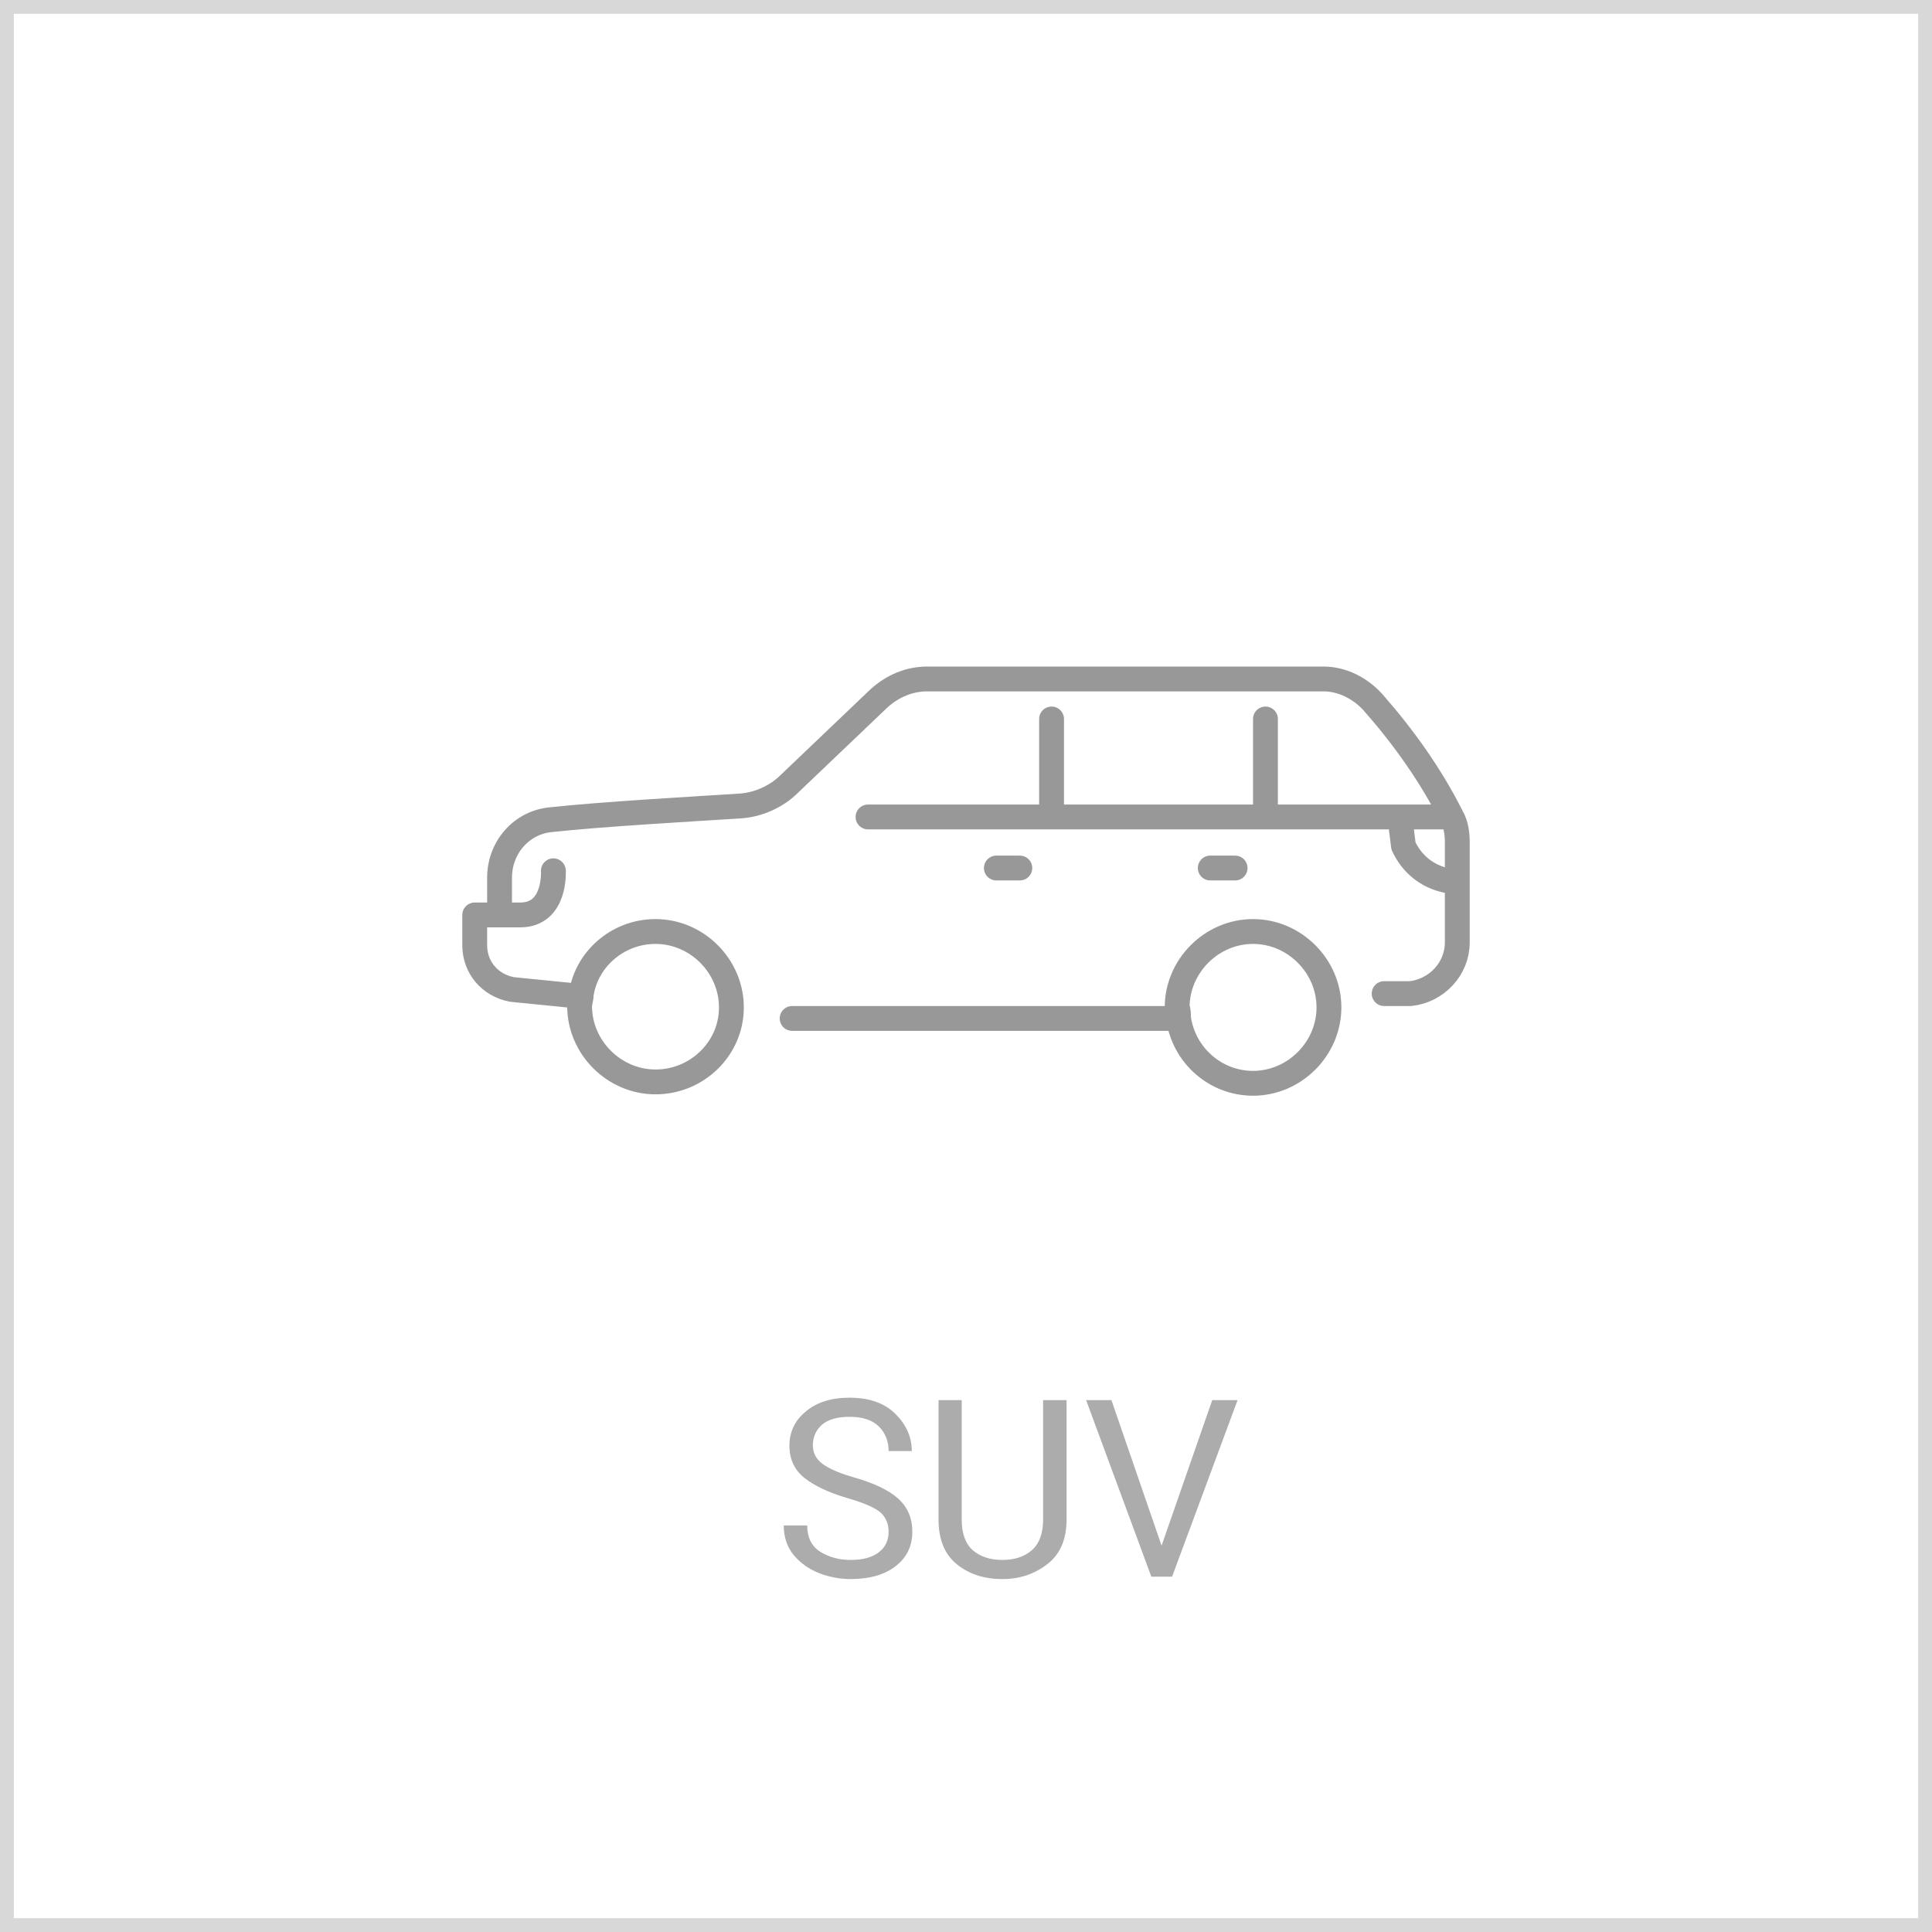
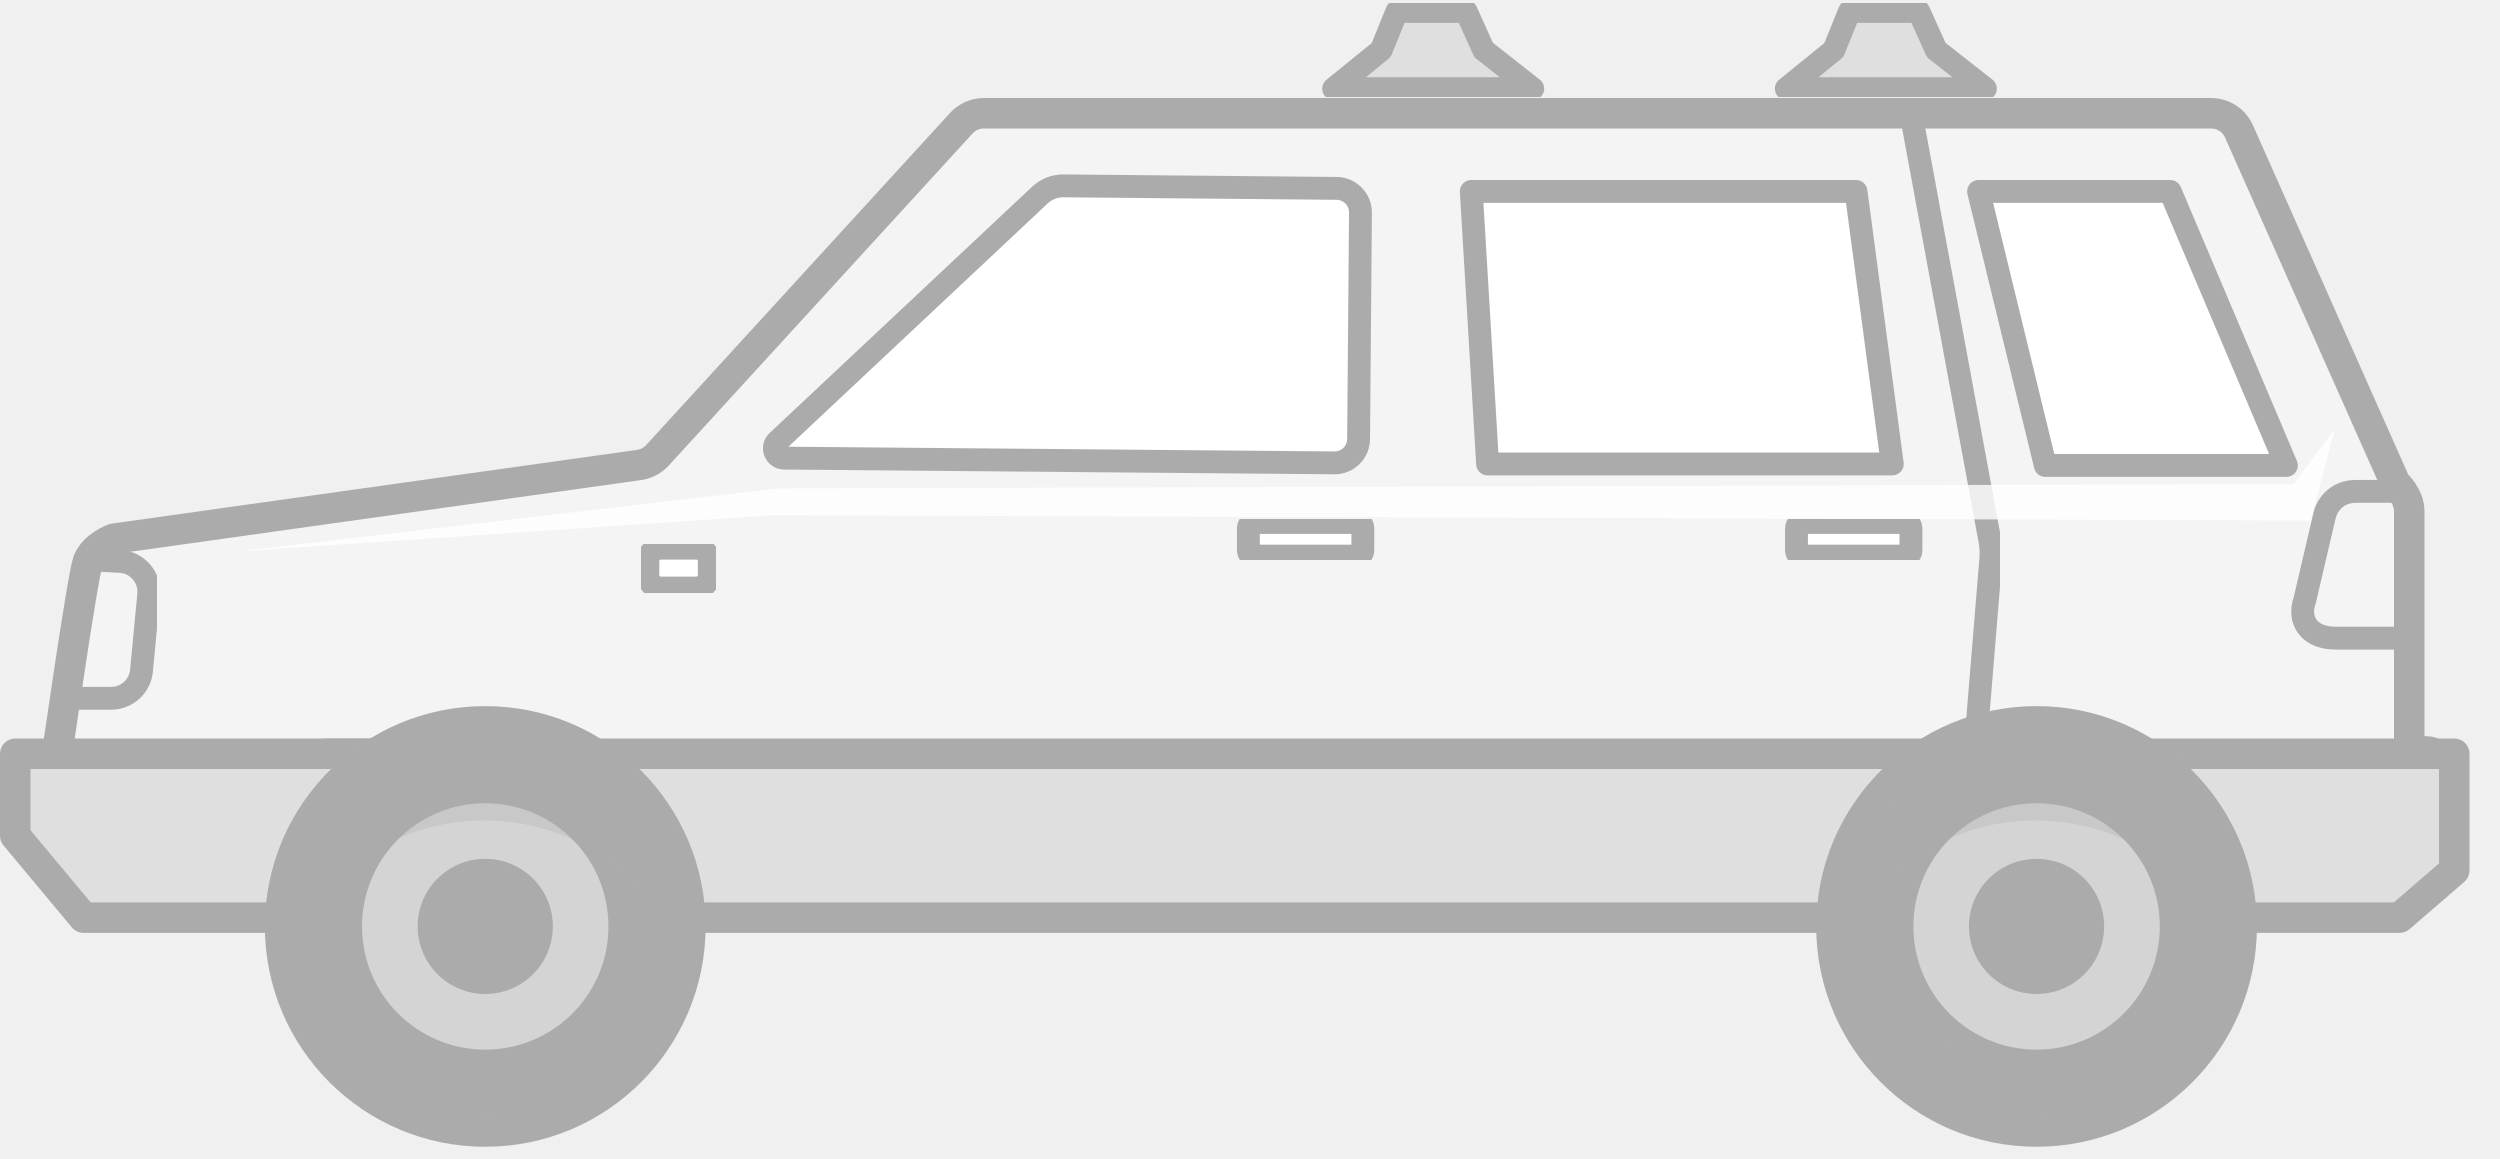
- <svg xmlns="http://www.w3.org/2000/svg" width="112px" height="112px" viewBox="0 0 112 112" version="1.1">
-   <defs />
+ <svg xmlns="http://www.w3.org/2000/svg" width="82px" height="38px" viewBox="0 0 82 38" version="1.1">
  <g id="Page-1" stroke="none" stroke-width="1" fill="none" fill-rule="evenodd">
-     <g id="Body-Type" transform="translate(-24, -224)">
-       <g id="Box---Body-Type" transform="translate(24, 224)">
-         <rect id="Rectangle" stroke="#D8D8D8" stroke-width="0.8" fill="#FFFFFF" x="0.4" y="0.4" width="111.2" height="111.2" />
-         <g id="Box-Text" transform="translate(2.4, 78.4)" stroke-width="1">
-           <g id="TEXT">
-             <rect id="white-bg" fill="#FFFFFF" x="0" y="0" width="107" height="16.8" />
-             <text font-family="Roboto-Regular, Roboto" font-size="14.4" font-weight="normal" fill="#989898">
-               <tspan x="56" y="13" text-anchor="middle">SUV</tspan>
-             </text>
-             <g id="color-/-grey" style="mix-blend-mode: overlay;" fill="#989898">
-               <rect id="color" x="0" y="0" width="107.128" height="17.2" />
-             </g>
-           </g>
-         </g>
-         <g id="SUV-icon" transform="translate(25.6, 38.4)" stroke-width="1">
-           <g id="Group">
-             <rect id="white-bg" fill="#FFFFFF" x="0" y="0" width="60.8" height="25.6" />
-             <path d="M32.16,11.92 L33.52,11.92 M44.56,11.92 L46,11.92 M54.64,19.2 L56.16,19.2 C57.68,19.04 58.88,17.76 58.88,16.24 L58.88,10.4 C58.88,9.92 58.8,9.36 58.56,8.96 C57.36,6.56 55.76,4.32 54,2.32 C53.28,1.52 52.24,0.96 51.12,0.96 L28.16,0.96 C27.12,0.96 26.16,1.36 25.36,2.08 L20.16,7.04 C19.44,7.76 18.4,8.24 17.36,8.32 C14.88,8.48 9.2,8.8 6.32,9.12 C4.64,9.28 3.36,10.72 3.36,12.48 L3.36,14.64 L1.92,14.64 L1.92,16.4 C1.92,17.68 2.8,18.72 4.08,18.96 L8.08,19.36 M42.72,20.64 L20.32,20.64" id="Shape" stroke="#000000" stroke-width="1.44" stroke-linecap="round" stroke-linejoin="round" />
-             <path d="M8.08,19.36 C8.08,19.52 8,19.76 8,19.92 C8,22.32 10,24.32 12.4,24.32 C14.8,24.32 16.8,22.4 16.8,20 C16.8,17.6 14.8,15.6 12.4,15.6 C10.16,15.6 8.32,17.28 8.08,19.36 M42.72,20.64 C43.04,22.8 44.88,24.4 47.04,24.4 C49.44,24.4 51.44,22.4 51.44,20 C51.44,17.6 49.44,15.6 47.04,15.6 C44.64,15.6 42.64,17.6 42.64,20 C42.72,20.16 42.72,20.4 42.72,20.64 M24.72,8.96 L58.24,8.96 M35.36,3.28 L35.36,8.8 M47.76,3.28 L47.76,8.8 M6.48,12.08 C6.48,12.08 6.64,14.64 4.56,14.64 L3.44,14.64 M58.24,12.64 C57.12,12.4 56.24,11.68 55.76,10.64 L55.6,9.36" id="Shape" stroke="#000000" stroke-width="1.44" stroke-linecap="round" stroke-linejoin="round" />
-             <g id="color-/-grey" style="mix-blend-mode: screen;" fill="#989898">
-               <rect id="color" x="0" y="0" width="61.073" height="26.306" />
-             </g>
-           </g>
+     <g id="Car-Model-Icons" transform="translate(-145, -107)">
+       <g id="SUV" transform="translate(145, 107)">
+         <path d="M3.73,17.67 L20.963,15.251 C21.193,15.219 21.405,15.107 21.562,14.936 L31.531,4.041 C31.72,3.834 31.988,3.715 32.269,3.715 L72.524,3.715 C72.919,3.715 73.278,3.948 73.438,4.309 L78.572,15.855 C78.572,15.855 79.023,16.253 79.023,16.773 L79.023,24.646 L79.581,24.646 C79.893,24.646 80.183,24.946 80.183,25.207 C80.183,25.42 77.858,28.045 77.022,28.982 C76.833,29.194 76.565,29.311 76.281,29.311 L2.946,29.311 C2.444,29.311 2.019,28.939 1.955,28.441 L1.678,26.336 C1.667,26.246 1.667,26.157 1.679,26.067 C1.82,25.077 2.706,18.881 2.887,18.408 C3.086,17.895 3.73,17.67 3.73,17.67" id="Fill-2" fill="#E9F5FD" filter="url(#grayscale)" />
+         <path d="M3.73,17.67 L20.963,15.251 C21.193,15.219 21.405,15.107 21.562,14.936 L31.531,4.041 C31.72,3.834 31.988,3.715 32.269,3.715 L72.524,3.715 C72.919,3.715 73.278,3.948 73.438,4.309 L78.572,15.855 C78.572,15.855 79.023,16.253 79.023,16.773 L79.023,24.646 L79.581,24.646 C79.893,24.646 80.183,24.946 80.183,25.207 C80.183,25.42 77.858,28.045 77.022,28.982 C76.833,29.194 76.565,29.311 76.281,29.311 L2.946,29.311 C2.444,29.311 2.019,28.939 1.955,28.441 L1.678,26.336 C1.667,26.246 1.667,26.157 1.679,26.067 C1.82,25.077 2.706,18.881 2.887,18.408 C3.086,17.895 3.73,17.67 3.73,17.67 Z" id="Stroke-4" stroke="#489DEA" stroke-linecap="round" stroke-linejoin="round" filter="url(#grayscale)" />
+         <polygon id="Fill-6" fill="#E5E53C" points="57.193 27.858 24.754 27.858 19.275 29.241 58.905 29.241" filter="url(#grayscale)" />
+         <polygon id="Fill-10" fill="#C1E2F8" points="10.948 30.098 78.706 30.098 80.5 28.549 80.5 24.724 10.633 24.724" filter="url(#grayscale)" />
+         <polygon id="Stroke-12" stroke="#489DEA" stroke-linecap="round" stroke-linejoin="round" points="10.948 30.098 78.706 30.098 80.5 28.549 80.5 24.724 10.633 24.724" filter="url(#grayscale)" />
+         <polyline id="Fill-14" fill="#C1E2F8" points="19.487 24.724 0.5 24.724 0.5 27.411 2.741 30.098 19.063 30.098" filter="url(#grayscale)" />
+         <polyline id="Stroke-16" stroke="#489DEA" stroke-linecap="round" stroke-linejoin="round" points="19.487 24.724 0.5 24.724 0.5 27.411 2.741 30.098 19.063 30.098" filter="url(#grayscale)" />
+         <path d="M46.539,30.131 L46.539,3.715" id="Fill-50" fill="#FFFFFF" filter="url(#grayscale)" />
+         <path d="M46.539,30.131 L46.539,3.715" id="Stroke-52" stroke="#489DEA" stroke-width="0.75" stroke-linecap="round" stroke-linejoin="round" filter="url(#grayscale)" />
+         <path d="M25.351,24.091 L25.351,14.868" id="Fill-54" fill="#FFFFFF" filter="url(#grayscale)" />
+         <path d="M25.351,24.091 L25.351,14.868" id="Stroke-56" stroke="#489DEA" stroke-width="0.75" stroke-linecap="round" stroke-linejoin="round" filter="url(#grayscale)" />
+         <path d="M62.679,3.715 L65.269,17.732 C65.305,17.929 65.316,18.13 65.299,18.33 L64.397,29.311" id="Stroke-58" stroke="#489DEA" stroke-width="0.75" stroke-linecap="round" stroke-linejoin="round" filter="url(#grayscale)" />
+         <path d="M60.072,30.386 C60.072,26.672 63.084,23.66 66.8,23.66 C70.514,23.66 73.527,26.672 73.527,30.386 C73.527,34.102 70.514,37.114 66.8,37.114 C63.084,37.114 60.072,34.102 60.072,30.386" id="Fill-64" fill="#489DEA" filter="url(#grayscale)" />
+         <path d="M60.072,30.386 C60.072,26.672 63.084,23.66 66.8,23.66 C70.514,23.66 73.527,26.672 73.527,30.386 C73.527,34.102 70.514,37.114 66.8,37.114 C63.084,37.114 60.072,34.102 60.072,30.386 Z" id="Stroke-66" stroke="#489DEA" stroke-linecap="round" stroke-linejoin="round" filter="url(#grayscale)" />
+         <path d="M71.216,30.387 C71.216,32.826 69.238,34.803 66.8,34.803 C64.361,34.803 62.384,32.826 62.384,30.387 C62.384,27.948 64.361,25.971 66.8,25.971 C69.238,25.971 71.216,27.948 71.216,30.387" id="Fill-68" fill="#B5D7EA" filter="url(#grayscale)" />
+         <path d="M71.216,30.387 C71.216,32.826 69.238,34.803 66.8,34.803 C64.361,34.803 62.384,32.826 62.384,30.387 C62.384,27.948 64.361,25.971 66.8,25.971 C69.238,25.971 71.216,27.948 71.216,30.387 Z" id="Stroke-70" stroke="#489DEA" stroke-width="0.75" stroke-linecap="round" stroke-linejoin="round" filter="url(#grayscale)" />
+         <path d="M69.016,30.387 C69.016,31.611 68.023,32.603 66.799,32.603 C65.576,32.603 64.582,31.611 64.582,30.387 C64.582,29.162 65.576,28.17 66.799,28.17 C68.023,28.17 69.016,29.162 69.016,30.387" id="Fill-72" fill="#489DEA" filter="url(#grayscale)" />
+         <path d="M66.823,26.909 C70.078,26.935 72.79,29.179 73.555,32.192 C73.71,31.623 73.802,31.029 73.807,30.411 C73.839,26.537 70.724,23.373 66.851,23.342 C62.98,23.311 59.814,26.424 59.783,30.299 C59.778,30.916 59.861,31.512 60.007,32.083 C60.82,29.082 63.568,26.883 66.823,26.909" id="Fill-74" fill-opacity="0.3" fill="#489DEA" filter="url(#grayscale)" />
+         <path d="M9.188,30.386 C9.188,26.672 12.2,23.66 15.916,23.66 C19.631,23.66 22.644,26.672 22.644,30.386 C22.644,34.102 19.631,37.114 15.916,37.114 C12.2,37.114 9.188,34.102 9.188,30.386" id="Fill-76" fill="#489DEA" filter="url(#grayscale)" />
+         <path d="M9.188,30.386 C9.188,26.672 12.2,23.66 15.916,23.66 C19.631,23.66 22.644,26.672 22.644,30.386 C22.644,34.102 19.631,37.114 15.916,37.114 C12.2,37.114 9.188,34.102 9.188,30.386 Z" id="Stroke-78" stroke="#489DEA" stroke-linecap="round" stroke-linejoin="round" filter="url(#grayscale)" />
+         <path d="M20.332,30.387 C20.332,32.826 18.355,34.803 15.916,34.803 C13.478,34.803 11.5,32.826 11.5,30.387 C11.5,27.948 13.478,25.971 15.916,25.971 C18.355,25.971 20.332,27.948 20.332,30.387" id="Fill-80" fill="#B5D7EA" filter="url(#grayscale)" />
+         <path d="M20.332,30.387 C20.332,32.826 18.355,34.803 15.916,34.803 C13.478,34.803 11.5,32.826 11.5,30.387 C11.5,27.948 13.478,25.971 15.916,25.971 C18.355,25.971 20.332,27.948 20.332,30.387 Z" id="Stroke-82" stroke="#489DEA" stroke-width="0.75" stroke-linecap="round" stroke-linejoin="round" filter="url(#grayscale)" />
+         <path d="M18.133,30.387 C18.133,31.611 17.141,32.603 15.916,32.603 C14.693,32.603 13.699,31.611 13.699,30.387 C13.699,29.162 14.693,28.17 15.916,28.17 C17.141,28.17 18.133,29.162 18.133,30.387" id="Fill-84" fill="#489DEA" filter="url(#grayscale)" />
+         <path d="M15.939,26.909 C19.195,26.935 21.907,29.179 22.672,32.192 C22.827,31.623 22.919,31.029 22.924,30.411 C22.955,26.537 19.841,23.373 15.968,23.342 C12.096,23.311 8.931,26.424 8.9,30.299 C8.895,30.916 8.978,31.512 9.123,32.083 C9.937,29.082 12.685,26.883 15.939,26.909" id="Fill-86" fill-opacity="0.3" fill="#489DEA" filter="url(#grayscale)" />
+         <g id="Group-3" transform="translate(2, 0)">
+           <polygon id="Fill-8" fill-opacity="0.8" fill="#FFFFFF" points="23.492 16.02 5.758 18.091 23.334 16.9 73.794 17.074 74.579 14.071 73.227 15.875" filter="url(#grayscale)" />
+           <path d="M56.925,18.054 C56.925,18.157 57.009,18.241 57.112,18.241 L60.491,18.241 C60.595,18.241 60.679,18.157 60.679,18.054 L60.679,17.327 C60.679,17.223 60.595,17.139 60.491,17.139 L57.112,17.139 C57.009,17.139 56.925,17.223 56.925,17.327 L56.925,18.054 Z" id="Fill-18" fill="#FFFFFF" filter="url(#grayscale)" />
+           <path d="M56.925,18.054 C56.925,18.157 57.009,18.241 57.112,18.241 L60.491,18.241 C60.595,18.241 60.679,18.157 60.679,18.054 L60.679,17.327 C60.679,17.223 60.595,17.139 60.491,17.139 L57.112,17.139 C57.009,17.139 56.925,17.223 56.925,17.327 L56.925,18.054 Z" id="Stroke-20" stroke="#489DEA" stroke-width="0.75" stroke-linecap="round" stroke-linejoin="round" filter="url(#grayscale)" />
+           <path d="M38.947,18.054 C38.947,18.157 39.031,18.241 39.134,18.241 L42.513,18.241 C42.617,18.241 42.701,18.157 42.701,18.054 L42.701,17.327 C42.701,17.223 42.617,17.139 42.513,17.139 L39.134,17.139 C39.031,17.139 38.947,17.223 38.947,17.327 L38.947,18.054 Z" id="Fill-22" fill="#FFFFFF" filter="url(#grayscale)" />
+           <path d="M38.947,18.054 C38.947,18.157 39.031,18.241 39.134,18.241 L42.513,18.241 C42.617,18.241 42.701,18.157 42.701,18.054 L42.701,17.327 C42.701,17.223 42.617,17.139 42.513,17.139 L39.134,17.139 C39.031,17.139 38.947,17.223 38.947,17.327 L38.947,18.054 Z" id="Stroke-24" stroke="#489DEA" stroke-width="0.75" stroke-linecap="round" stroke-linejoin="round" filter="url(#grayscale)" />
+           <path d="M42.562,14.401 C42.559,14.836 42.204,15.186 41.768,15.182 L23.716,15.026 C23.431,15.023 23.292,14.674 23.5,14.476 L32.104,6.403 C32.312,6.205 32.595,6.093 32.882,6.096 L41.841,6.179 C42.277,6.183 42.626,6.539 42.623,6.974 L42.562,14.401 Z" id="Fill-26" fill="#FFFFFF" />
+           <path d="M42.562,14.401 C42.559,14.836 42.204,15.186 41.768,15.182 L23.716,15.026 C23.431,15.023 23.292,14.674 23.5,14.476 L32.104,6.403 C32.312,6.205 32.595,6.093 32.882,6.096 L41.841,6.179 C42.277,6.183 42.626,6.539 42.623,6.974 L42.562,14.401 Z" id="Stroke-28" stroke="#489DEA" stroke-width="0.75" stroke-linecap="round" stroke-linejoin="round" filter="url(#grayscale)" />
+           <path d="M33.371,3.246 L67.246,3.246" id="Fill-30" fill="#E9F5FD" filter="url(#grayscale)" />
+           <path d="M33.371,3.246 L67.246,3.246" id="Stroke-32" stroke="#489DEA" stroke-linecap="round" stroke-linejoin="round" filter="url(#grayscale)" />
+           <polygon id="Fill-34" fill="#C1E2F8" points="63.121 2.908 61.508 1.641 60.937 0.375 60.267 0.375 59.39 0.375 58.663 0.375 58.15 1.641 56.59 2.908" filter="url(#grayscale)" />
+           <polygon id="Stroke-36" stroke="#489DEA" stroke-width="0.75" stroke-linecap="round" stroke-linejoin="round" points="63.121 2.908 61.508 1.641 60.937 0.375 60.267 0.375 59.39 0.375 58.663 0.375 58.15 1.641 56.59 2.908" filter="url(#grayscale)" />
+           <polygon id="Fill-38" fill="#C1E2F8" points="48.275 2.908 46.663 1.641 46.092 0.375 45.422 0.375 44.545 0.375 43.818 0.375 43.304 1.641 41.744 2.908" filter="url(#grayscale)" />
+           <polygon id="Stroke-40" stroke="#489DEA" stroke-width="0.75" stroke-linecap="round" stroke-linejoin="round" points="48.275 2.908 46.663 1.641 46.092 0.375 45.422 0.375 44.545 0.375 43.818 0.375 43.304 1.641 41.744 2.908" filter="url(#grayscale)" />
+           <polygon id="Fill-42" fill="#FFFFFF" points="62.897 6.279 69.184 6.279 72.994 15.267 65.086 15.267" filter="url(#grayscale)" />
+           <polygon id="Stroke-44" stroke="#489DEA" stroke-width="0.75" stroke-linecap="round" stroke-linejoin="round" points="62.897 6.279 69.184 6.279 72.994 15.267 65.086 15.267" filter="url(#grayscale)" />
+           <polygon id="Fill-46" fill="#FFFFFF" points="46.258 6.279 58.877 6.279 60.067 15.217 46.793 15.217" filter="url(#grayscale)" />
+           <polygon id="Stroke-48" stroke="#489DEA" stroke-width="0.75" stroke-linecap="round" stroke-linejoin="round" points="46.258 6.279 58.877 6.279 60.067 15.217 46.793 15.217" filter="url(#grayscale)" />
+           <path d="M19.673,19.288 L20.842,19.288 C21.074,19.288 21.265,19.098 21.265,18.866 L21.265,18.403 C21.265,18.171 21.074,17.98 20.842,17.98 L19.673,17.98 C19.44,17.98 19.25,18.171 19.25,18.403 L19.25,18.866 C19.25,19.098 19.44,19.288 19.673,19.288" id="Fill-60" fill="#FFFFFF" filter="url(#grayscale)" />
+           <path d="M19.673,19.288 L20.842,19.288 C21.074,19.288 21.265,19.098 21.265,18.866 L21.265,18.403 C21.265,18.171 21.074,17.98 20.842,17.98 L19.673,17.98 C19.44,17.98 19.25,18.171 19.25,18.403 L19.25,18.866 C19.25,19.098 19.44,19.288 19.673,19.288 Z" id="Stroke-62" stroke="#489DEA" stroke-width="0.75" stroke-linecap="round" stroke-linejoin="round" filter="url(#grayscale)" />
+           <path d="M76.631,15.742 L75.273,15.742 C74.443,15.742 73.96,16.344 73.862,16.903 L73.234,19.587 C73.163,19.791 73.051,20.275 73.347,20.725 C73.522,20.991 73.888,21.307 74.637,21.307 L76.631,21.307 C77.045,21.307 77.381,20.971 77.381,20.557 L77.381,16.492 C77.381,16.077 77.045,15.742 76.631,15.742 M76.631,16.492 L76.631,20.557 L74.637,20.557 C73.629,20.557 73.953,19.804 73.953,19.804 L74.602,17.031 C74.602,17.031 74.695,16.492 75.273,16.492 L76.631,16.492" id="Fill-88" fill="#489DEA" filter="url(#grayscale)" />
+           <path d="M0.461,22.904 L1.646,22.904 C2.161,22.904 2.592,22.512 2.641,21.999 L2.878,19.506 C2.932,18.94 2.502,18.442 1.934,18.413 L1.148,18.373" id="Stroke-90" stroke="#489DEA" stroke-width="0.75" stroke-linecap="round" stroke-linejoin="round" filter="url(#grayscale)" />
        </g>
      </g>
    </g>
  </g>
+   <filter id="grayscale">
+     <feColorMatrix type="matrix" values="0.333 0.333 0.333 0 0 0.333 0.333 0.333 0 0 0.333 0.333 0.333 0 0 0 0 0 1 0" />
+   </filter>
</svg>
